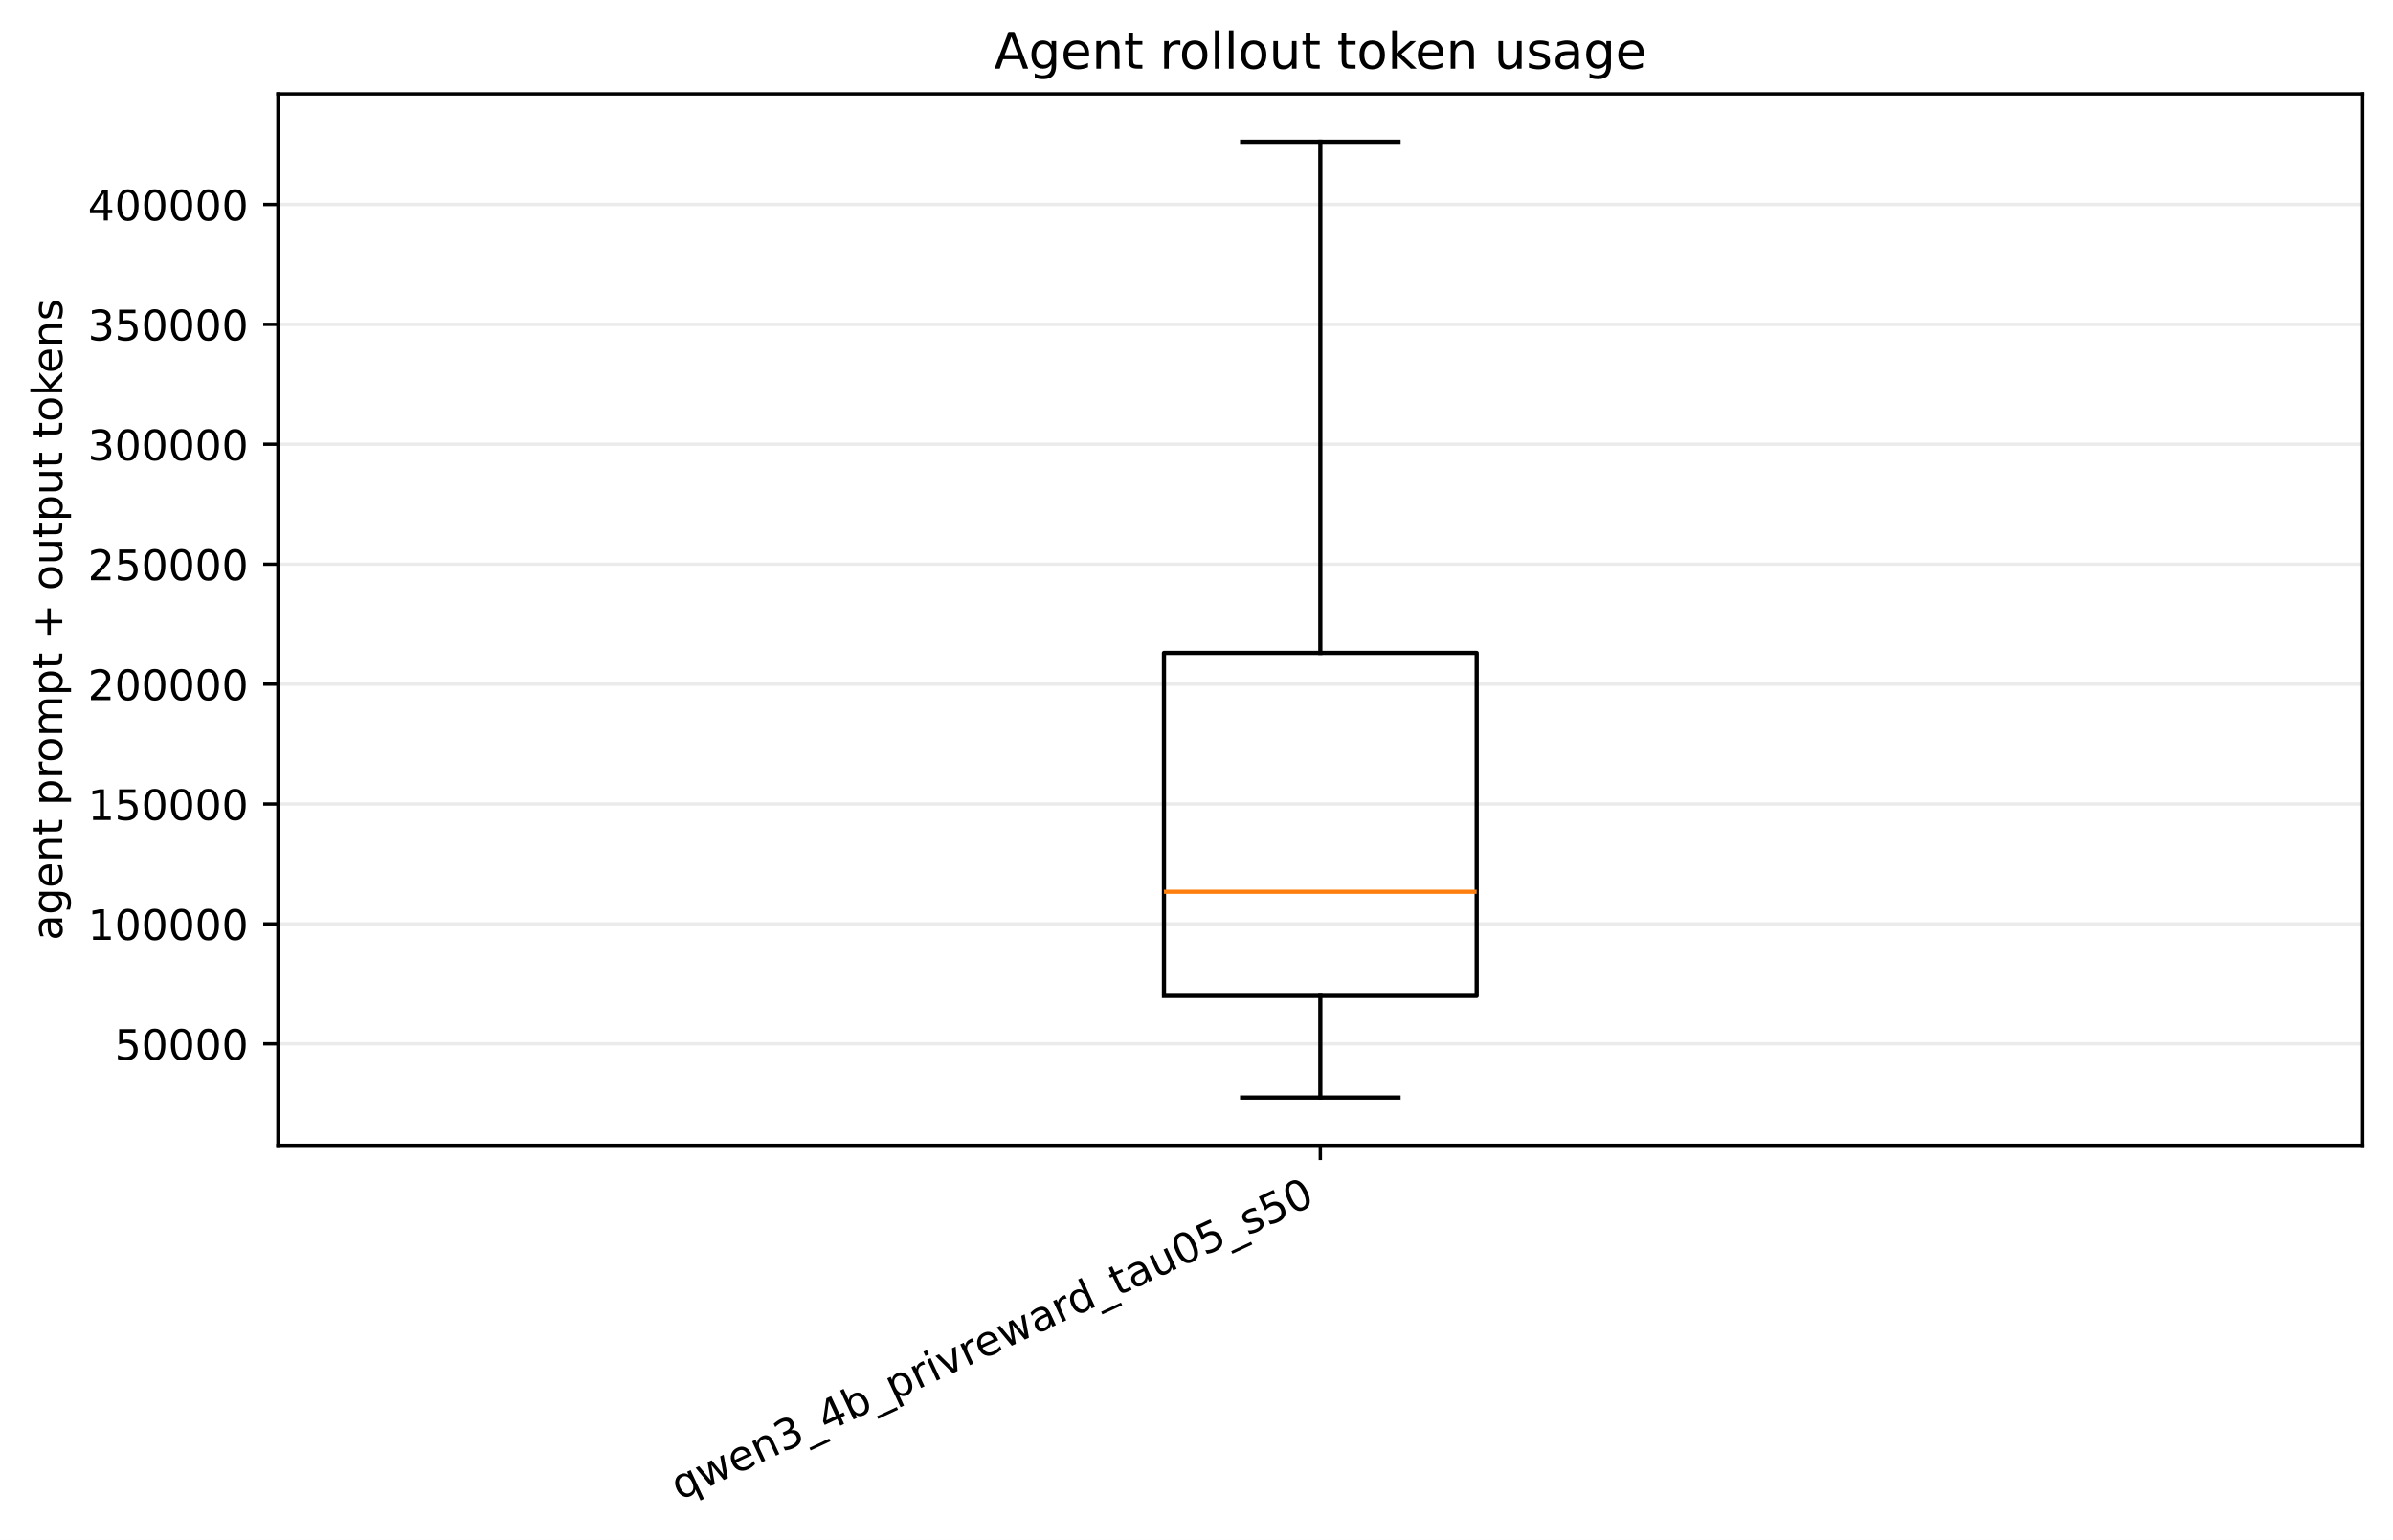
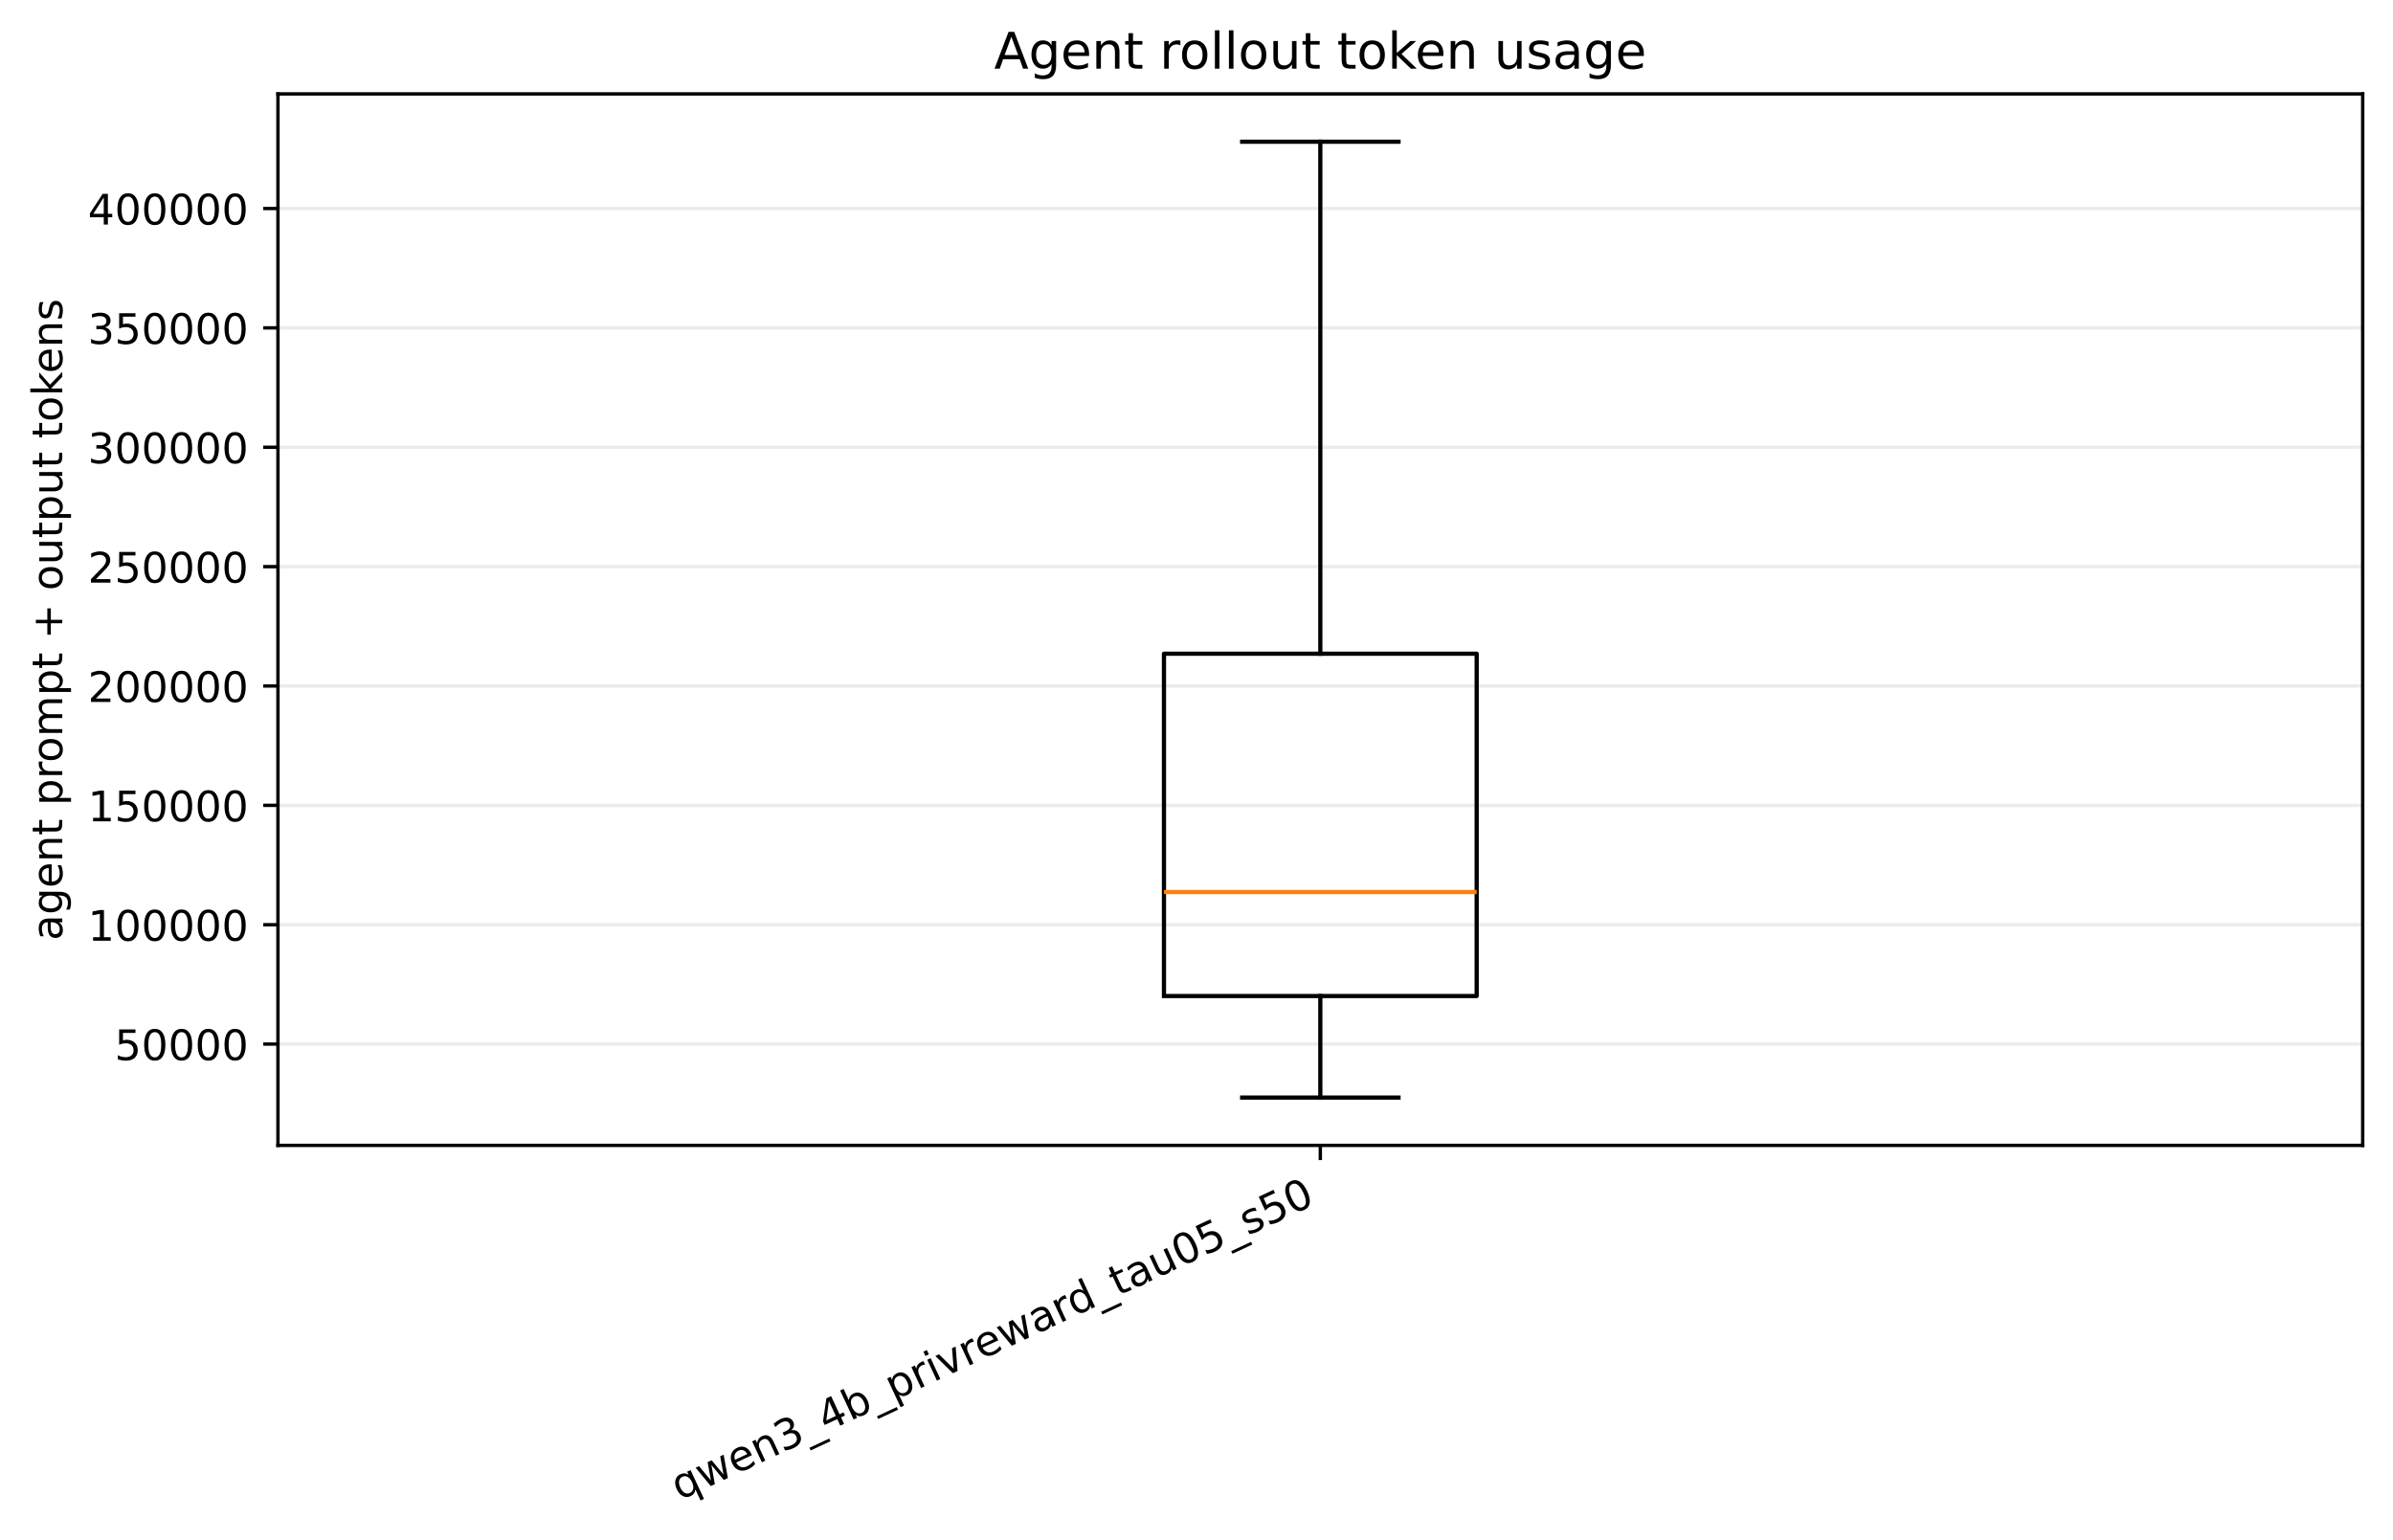
<svg xmlns="http://www.w3.org/2000/svg" xmlns:xlink="http://www.w3.org/1999/xlink" width="568.683pt" height="365.984pt" viewBox="0 0 568.683 365.984" version="1.1">
  <defs>
    <style type="text/css">*{stroke-linejoin: round; stroke-linecap: butt}</style>
  </defs>
  <g id="figure_1">
    <g id="patch_1">
      <path d="M 0 365.984 L 568.683 365.984 L 568.683 0 L 0 0 z " style="fill: #ffffff" />
    </g>
    <g id="axes_1">
      <g id="patch_2">
        <path d="M 66.053 272.217 L 561.483 272.217 L 561.483 22.318 L 66.053 22.318 z " style="fill: #ffffff" />
      </g>
      <g id="matplotlib.axis_1">
        <g id="xtick_1">
          <g id="line2d_1">
            <defs>
-               <path id="m3a025c4cd1" d="M 0 0 L 0 3.5 " style="stroke: #000000; stroke-width: 0.8" />
+               <path id="m75b7d7030b" d="M 0 0 L 0 3.5 " style="stroke: #000000; stroke-width: 0.8" />
            </defs>
            <g>
-               <use xlink:href="#m3a025c4cd1" x="313.768" y="272.217" style="stroke: #000000; stroke-width: 0.8" />
+               <use xlink:href="#m75b7d7030b" x="313.768" y="272.217" style="stroke: #000000; stroke-width: 0.8" />
            </g>
          </g>
          <g id="text_1">
            <g transform="translate(161.4891 356.6474) rotate(-25) scale(0.1 -0.1)">
              <defs>
                <path id="DejaVuSans-71" d="M 947 1747 Q 947 1113 1208 752 Q 1469 391 1925 391 Q 2381 391 2643 752 Q 2906 1113 2906 1747 Q 2906 2381 2643 2742 Q 2381 3103 1925 3103 Q 1469 3103 1208 2742 Q 947 2381 947 1747 z M 2906 525 Q 2725 213 2448 61 Q 2172 -91 1784 -91 Q 1150 -91 751 415 Q 353 922 353 1747 Q 353 2572 751 3078 Q 1150 3584 1784 3584 Q 2172 3584 2448 3432 Q 2725 3281 2906 2969 L 2906 3500 L 3481 3500 L 3481 -1331 L 2906 -1331 L 2906 525 z " transform="scale(0.015625)" />
                <path id="DejaVuSans-77" d="M 269 3500 L 844 3500 L 1563 769 L 2278 3500 L 2956 3500 L 3675 769 L 4391 3500 L 4966 3500 L 4050 0 L 3372 0 L 2619 2869 L 1863 0 L 1184 0 L 269 3500 z " transform="scale(0.015625)" />
                <path id="DejaVuSans-65" d="M 3597 1894 L 3597 1613 L 953 1613 Q 991 1019 1311 708 Q 1631 397 2203 397 Q 2534 397 2845 478 Q 3156 559 3463 722 L 3463 178 Q 3153 47 2828 -22 Q 2503 -91 2169 -91 Q 1331 -91 842 396 Q 353 884 353 1716 Q 353 2575 817 3079 Q 1281 3584 2069 3584 Q 2775 3584 3186 3129 Q 3597 2675 3597 1894 z M 3022 2063 Q 3016 2534 2758 2815 Q 2500 3097 2075 3097 Q 1594 3097 1305 2825 Q 1016 2553 972 2059 L 3022 2063 z " transform="scale(0.015625)" />
                <path id="DejaVuSans-6e" d="M 3513 2113 L 3513 0 L 2938 0 L 2938 2094 Q 2938 2591 2744 2837 Q 2550 3084 2163 3084 Q 1697 3084 1428 2787 Q 1159 2491 1159 1978 L 1159 0 L 581 0 L 581 3500 L 1159 3500 L 1159 2956 Q 1366 3272 1645 3428 Q 1925 3584 2291 3584 Q 2894 3584 3203 3211 Q 3513 2838 3513 2113 z " transform="scale(0.015625)" />
                <path id="DejaVuSans-33" d="M 2597 2516 Q 3050 2419 3304 2112 Q 3559 1806 3559 1356 Q 3559 666 3084 287 Q 2609 -91 1734 -91 Q 1441 -91 1130 -33 Q 819 25 488 141 L 488 750 Q 750 597 1062 519 Q 1375 441 1716 441 Q 2309 441 2620 675 Q 2931 909 2931 1356 Q 2931 1769 2642 2001 Q 2353 2234 1838 2234 L 1294 2234 L 1294 2753 L 1863 2753 Q 2328 2753 2575 2939 Q 2822 3125 2822 3475 Q 2822 3834 2567 4026 Q 2313 4219 1838 4219 Q 1578 4219 1281 4162 Q 984 4106 628 3988 L 628 4550 Q 988 4650 1302 4700 Q 1616 4750 1894 4750 Q 2613 4750 3031 4423 Q 3450 4097 3450 3541 Q 3450 3153 3228 2886 Q 3006 2619 2597 2516 z " transform="scale(0.015625)" />
                <path id="DejaVuSans-5f" d="M 3263 -1063 L 3263 -1509 L -63 -1509 L -63 -1063 L 3263 -1063 z " transform="scale(0.015625)" />
                <path id="DejaVuSans-34" d="M 2419 4116 L 825 1625 L 2419 1625 L 2419 4116 z M 2253 4666 L 3047 4666 L 3047 1625 L 3713 1625 L 3713 1100 L 3047 1100 L 3047 0 L 2419 0 L 2419 1100 L 313 1100 L 313 1709 L 2253 4666 z " transform="scale(0.015625)" />
                <path id="DejaVuSans-62" d="M 3116 1747 Q 3116 2381 2855 2742 Q 2594 3103 2138 3103 Q 1681 3103 1420 2742 Q 1159 2381 1159 1747 Q 1159 1113 1420 752 Q 1681 391 2138 391 Q 2594 391 2855 752 Q 3116 1113 3116 1747 z M 1159 2969 Q 1341 3281 1617 3432 Q 1894 3584 2278 3584 Q 2916 3584 3314 3078 Q 3713 2572 3713 1747 Q 3713 922 3314 415 Q 2916 -91 2278 -91 Q 1894 -91 1617 61 Q 1341 213 1159 525 L 1159 0 L 581 0 L 581 4863 L 1159 4863 L 1159 2969 z " transform="scale(0.015625)" />
                <path id="DejaVuSans-70" d="M 1159 525 L 1159 -1331 L 581 -1331 L 581 3500 L 1159 3500 L 1159 2969 Q 1341 3281 1617 3432 Q 1894 3584 2278 3584 Q 2916 3584 3314 3078 Q 3713 2572 3713 1747 Q 3713 922 3314 415 Q 2916 -91 2278 -91 Q 1894 -91 1617 61 Q 1341 213 1159 525 z M 3116 1747 Q 3116 2381 2855 2742 Q 2594 3103 2138 3103 Q 1681 3103 1420 2742 Q 1159 2381 1159 1747 Q 1159 1113 1420 752 Q 1681 391 2138 391 Q 2594 391 2855 752 Q 3116 1113 3116 1747 z " transform="scale(0.015625)" />
                <path id="DejaVuSans-72" d="M 2631 2963 Q 2534 3019 2420 3045 Q 2306 3072 2169 3072 Q 1681 3072 1420 2755 Q 1159 2438 1159 1844 L 1159 0 L 581 0 L 581 3500 L 1159 3500 L 1159 2956 Q 1341 3275 1631 3429 Q 1922 3584 2338 3584 Q 2397 3584 2469 3576 Q 2541 3569 2628 3553 L 2631 2963 z " transform="scale(0.015625)" />
                <path id="DejaVuSans-69" d="M 603 3500 L 1178 3500 L 1178 0 L 603 0 L 603 3500 z M 603 4863 L 1178 4863 L 1178 4134 L 603 4134 L 603 4863 z " transform="scale(0.015625)" />
                <path id="DejaVuSans-76" d="M 191 3500 L 800 3500 L 1894 563 L 2988 3500 L 3597 3500 L 2284 0 L 1503 0 L 191 3500 z " transform="scale(0.015625)" />
                <path id="DejaVuSans-61" d="M 2194 1759 Q 1497 1759 1228 1600 Q 959 1441 959 1056 Q 959 750 1161 570 Q 1363 391 1709 391 Q 2188 391 2477 730 Q 2766 1069 2766 1631 L 2766 1759 L 2194 1759 z M 3341 1997 L 3341 0 L 2766 0 L 2766 531 Q 2569 213 2275 61 Q 1981 -91 1556 -91 Q 1019 -91 701 211 Q 384 513 384 1019 Q 384 1609 779 1909 Q 1175 2209 1959 2209 L 2766 2209 L 2766 2266 Q 2766 2663 2505 2880 Q 2244 3097 1772 3097 Q 1472 3097 1187 3025 Q 903 2953 641 2809 L 641 3341 Q 956 3463 1253 3523 Q 1550 3584 1831 3584 Q 2591 3584 2966 3190 Q 3341 2797 3341 1997 z " transform="scale(0.015625)" />
                <path id="DejaVuSans-64" d="M 2906 2969 L 2906 4863 L 3481 4863 L 3481 0 L 2906 0 L 2906 525 Q 2725 213 2448 61 Q 2172 -91 1784 -91 Q 1150 -91 751 415 Q 353 922 353 1747 Q 353 2572 751 3078 Q 1150 3584 1784 3584 Q 2172 3584 2448 3432 Q 2725 3281 2906 2969 z M 947 1747 Q 947 1113 1208 752 Q 1469 391 1925 391 Q 2381 391 2643 752 Q 2906 1113 2906 1747 Q 2906 2381 2643 2742 Q 2381 3103 1925 3103 Q 1469 3103 1208 2742 Q 947 2381 947 1747 z " transform="scale(0.015625)" />
                <path id="DejaVuSans-74" d="M 1172 4494 L 1172 3500 L 2356 3500 L 2356 3053 L 1172 3053 L 1172 1153 Q 1172 725 1289 603 Q 1406 481 1766 481 L 2356 481 L 2356 0 L 1766 0 Q 1100 0 847 248 Q 594 497 594 1153 L 594 3053 L 172 3053 L 172 3500 L 594 3500 L 594 4494 L 1172 4494 z " transform="scale(0.015625)" />
                <path id="DejaVuSans-75" d="M 544 1381 L 544 3500 L 1119 3500 L 1119 1403 Q 1119 906 1312 657 Q 1506 409 1894 409 Q 2359 409 2629 706 Q 2900 1003 2900 1516 L 2900 3500 L 3475 3500 L 3475 0 L 2900 0 L 2900 538 Q 2691 219 2414 64 Q 2138 -91 1772 -91 Q 1169 -91 856 284 Q 544 659 544 1381 z M 1991 3584 L 1991 3584 z " transform="scale(0.015625)" />
                <path id="DejaVuSans-30" d="M 2034 4250 Q 1547 4250 1301 3770 Q 1056 3291 1056 2328 Q 1056 1369 1301 889 Q 1547 409 2034 409 Q 2525 409 2770 889 Q 3016 1369 3016 2328 Q 3016 3291 2770 3770 Q 2525 4250 2034 4250 z M 2034 4750 Q 2819 4750 3233 4129 Q 3647 3509 3647 2328 Q 3647 1150 3233 529 Q 2819 -91 2034 -91 Q 1250 -91 836 529 Q 422 1150 422 2328 Q 422 3509 836 4129 Q 1250 4750 2034 4750 z " transform="scale(0.015625)" />
                <path id="DejaVuSans-35" d="M 691 4666 L 3169 4666 L 3169 4134 L 1269 4134 L 1269 2991 Q 1406 3038 1543 3061 Q 1681 3084 1819 3084 Q 2600 3084 3056 2656 Q 3513 2228 3513 1497 Q 3513 744 3044 326 Q 2575 -91 1722 -91 Q 1428 -91 1123 -41 Q 819 9 494 109 L 494 744 Q 775 591 1075 516 Q 1375 441 1709 441 Q 2250 441 2565 725 Q 2881 1009 2881 1497 Q 2881 1984 2565 2268 Q 2250 2553 1709 2553 Q 1456 2553 1204 2497 Q 953 2441 691 2322 L 691 4666 z " transform="scale(0.015625)" />
                <path id="DejaVuSans-73" d="M 2834 3397 L 2834 2853 Q 2591 2978 2328 3040 Q 2066 3103 1784 3103 Q 1356 3103 1142 2972 Q 928 2841 928 2578 Q 928 2378 1081 2264 Q 1234 2150 1697 2047 L 1894 2003 Q 2506 1872 2764 1633 Q 3022 1394 3022 966 Q 3022 478 2636 193 Q 2250 -91 1575 -91 Q 1294 -91 989 -36 Q 684 19 347 128 L 347 722 Q 666 556 975 473 Q 1284 391 1588 391 Q 1994 391 2212 530 Q 2431 669 2431 922 Q 2431 1156 2273 1281 Q 2116 1406 1581 1522 L 1381 1569 Q 847 1681 609 1914 Q 372 2147 372 2553 Q 372 3047 722 3315 Q 1072 3584 1716 3584 Q 2034 3584 2315 3537 Q 2597 3491 2834 3397 z " transform="scale(0.015625)" />
              </defs>
              <use xlink:href="#DejaVuSans-71" />
              <use xlink:href="#DejaVuSans-77" transform="translate(63.47656 0)" />
              <use xlink:href="#DejaVuSans-65" transform="translate(145.2637 0)" />
              <use xlink:href="#DejaVuSans-6e" transform="translate(206.7871 0)" />
              <use xlink:href="#DejaVuSans-33" transform="translate(270.166 0)" />
              <use xlink:href="#DejaVuSans-5f" transform="translate(333.7891 0)" />
              <use xlink:href="#DejaVuSans-34" transform="translate(383.7891 0)" />
              <use xlink:href="#DejaVuSans-62" transform="translate(447.4121 0)" />
              <use xlink:href="#DejaVuSans-5f" transform="translate(510.8887 0)" />
              <use xlink:href="#DejaVuSans-70" transform="translate(560.8887 0)" />
              <use xlink:href="#DejaVuSans-72" transform="translate(624.3652 0)" />
              <use xlink:href="#DejaVuSans-69" transform="translate(665.4785 0)" />
              <use xlink:href="#DejaVuSans-76" transform="translate(693.2617 0)" />
              <use xlink:href="#DejaVuSans-72" transform="translate(752.4414 0)" />
              <use xlink:href="#DejaVuSans-65" transform="translate(791.3047 0)" />
              <use xlink:href="#DejaVuSans-77" transform="translate(852.8281 0)" />
              <use xlink:href="#DejaVuSans-61" transform="translate(934.6152 0)" />
              <use xlink:href="#DejaVuSans-72" transform="translate(995.8945 0)" />
              <use xlink:href="#DejaVuSans-64" transform="translate(1035.258 0)" />
              <use xlink:href="#DejaVuSans-5f" transform="translate(1098.734 0)" />
              <use xlink:href="#DejaVuSans-74" transform="translate(1148.734 0)" />
              <use xlink:href="#DejaVuSans-61" transform="translate(1187.943 0)" />
              <use xlink:href="#DejaVuSans-75" transform="translate(1249.223 0)" />
              <use xlink:href="#DejaVuSans-30" transform="translate(1312.602 0)" />
              <use xlink:href="#DejaVuSans-35" transform="translate(1376.225 0)" />
              <use xlink:href="#DejaVuSans-5f" transform="translate(1439.848 0)" />
              <use xlink:href="#DejaVuSans-73" transform="translate(1489.848 0)" />
              <use xlink:href="#DejaVuSans-35" transform="translate(1541.947 0)" />
              <use xlink:href="#DejaVuSans-30" transform="translate(1605.57 0)" />
            </g>
          </g>
        </g>
      </g>
      <g id="matplotlib.axis_2">
        <g id="ytick_1">
          <g id="line2d_2">
-             <path d="M 66.053 248.084 L 561.483 248.084 " clip-path="url(#p394b39d07f)" style="fill: none; stroke: #b0b0b0; stroke-opacity: 0.25; stroke-width: 0.8; stroke-linecap: square" />
+             <path d="M 66.053 248.143 L 561.483 248.143 " clip-path="url(#pa375375f99)" style="fill: none; stroke: #b0b0b0; stroke-opacity: 0.25; stroke-width: 0.8; stroke-linecap: square" />
          </g>
          <g id="line2d_3">
            <defs>
-               <path id="mda848506c3" d="M 0 0 L -3.5 0 " style="stroke: #000000; stroke-width: 0.8" />
+               <path id="m1d0496a41f" d="M 0 0 L -3.5 0 " style="stroke: #000000; stroke-width: 0.8" />
            </defs>
            <g>
-               <use xlink:href="#mda848506c3" x="66.053" y="248.084" style="stroke: #000000; stroke-width: 0.8" />
+               <use xlink:href="#m1d0496a41f" x="66.053" y="248.143" style="stroke: #000000; stroke-width: 0.8" />
            </g>
          </g>
          <g id="text_2">
-             <g transform="translate(27.24063 251.8835) scale(0.1 -0.1)">
+             <g transform="translate(27.24063 251.9419) scale(0.1 -0.1)">
              <use xlink:href="#DejaVuSans-35" />
              <use xlink:href="#DejaVuSans-30" transform="translate(63.62305 0)" />
              <use xlink:href="#DejaVuSans-30" transform="translate(127.2461 0)" />
              <use xlink:href="#DejaVuSans-30" transform="translate(190.8691 0)" />
              <use xlink:href="#DejaVuSans-30" transform="translate(254.4922 0)" />
            </g>
          </g>
        </g>
        <g id="ytick_2">
          <g id="line2d_4">
-             <path d="M 66.053 219.585 L 561.483 219.585 " clip-path="url(#p394b39d07f)" style="fill: none; stroke: #b0b0b0; stroke-opacity: 0.25; stroke-width: 0.8; stroke-linecap: square" />
+             <path d="M 66.053 219.774 L 561.483 219.774 " clip-path="url(#pa375375f99)" style="fill: none; stroke: #b0b0b0; stroke-opacity: 0.25; stroke-width: 0.8; stroke-linecap: square" />
          </g>
          <g id="line2d_5">
            <g>
-               <use xlink:href="#mda848506c3" x="66.053" y="219.585" style="stroke: #000000; stroke-width: 0.8" />
+               <use xlink:href="#m1d0496a41f" x="66.053" y="219.774" style="stroke: #000000; stroke-width: 0.8" />
            </g>
          </g>
          <g id="text_3">
-             <g transform="translate(20.87813 223.3843) scale(0.1 -0.1)">
+             <g transform="translate(20.87813 223.573) scale(0.1 -0.1)">
              <defs>
                <path id="DejaVuSans-31" d="M 794 531 L 1825 531 L 1825 4091 L 703 3866 L 703 4441 L 1819 4666 L 2450 4666 L 2450 531 L 3481 531 L 3481 0 L 794 0 L 794 531 z " transform="scale(0.015625)" />
              </defs>
              <use xlink:href="#DejaVuSans-31" />
              <use xlink:href="#DejaVuSans-30" transform="translate(63.62305 0)" />
              <use xlink:href="#DejaVuSans-30" transform="translate(127.2461 0)" />
              <use xlink:href="#DejaVuSans-30" transform="translate(190.8691 0)" />
              <use xlink:href="#DejaVuSans-30" transform="translate(254.4922 0)" />
              <use xlink:href="#DejaVuSans-30" transform="translate(318.1152 0)" />
            </g>
          </g>
        </g>
        <g id="ytick_3">
          <g id="line2d_6">
-             <path d="M 66.053 191.086 L 561.483 191.086 " clip-path="url(#p394b39d07f)" style="fill: none; stroke: #b0b0b0; stroke-opacity: 0.25; stroke-width: 0.8; stroke-linecap: square" />
+             <path d="M 66.053 191.405 L 561.483 191.405 " clip-path="url(#pa375375f99)" style="fill: none; stroke: #b0b0b0; stroke-opacity: 0.25; stroke-width: 0.8; stroke-linecap: square" />
          </g>
          <g id="line2d_7">
            <g>
-               <use xlink:href="#mda848506c3" x="66.053" y="191.086" style="stroke: #000000; stroke-width: 0.8" />
+               <use xlink:href="#m1d0496a41f" x="66.053" y="191.405" style="stroke: #000000; stroke-width: 0.8" />
            </g>
          </g>
          <g id="text_4">
-             <g transform="translate(20.87813 194.8852) scale(0.1 -0.1)">
+             <g transform="translate(20.87813 195.2041) scale(0.1 -0.1)">
              <use xlink:href="#DejaVuSans-31" />
              <use xlink:href="#DejaVuSans-35" transform="translate(63.62305 0)" />
              <use xlink:href="#DejaVuSans-30" transform="translate(127.2461 0)" />
              <use xlink:href="#DejaVuSans-30" transform="translate(190.8691 0)" />
              <use xlink:href="#DejaVuSans-30" transform="translate(254.4922 0)" />
              <use xlink:href="#DejaVuSans-30" transform="translate(318.1152 0)" />
            </g>
          </g>
        </g>
        <g id="ytick_4">
          <g id="line2d_8">
-             <path d="M 66.053 162.587 L 561.483 162.587 " clip-path="url(#p394b39d07f)" style="fill: none; stroke: #b0b0b0; stroke-opacity: 0.25; stroke-width: 0.8; stroke-linecap: square" />
+             <path d="M 66.053 163.036 L 561.483 163.036 " clip-path="url(#pa375375f99)" style="fill: none; stroke: #b0b0b0; stroke-opacity: 0.25; stroke-width: 0.8; stroke-linecap: square" />
          </g>
          <g id="line2d_9">
            <g>
-               <use xlink:href="#mda848506c3" x="66.053" y="162.587" style="stroke: #000000; stroke-width: 0.8" />
+               <use xlink:href="#m1d0496a41f" x="66.053" y="163.036" style="stroke: #000000; stroke-width: 0.8" />
            </g>
          </g>
          <g id="text_5">
-             <g transform="translate(20.87813 166.386) scale(0.1 -0.1)">
+             <g transform="translate(20.87813 166.8352) scale(0.1 -0.1)">
              <defs>
                <path id="DejaVuSans-32" d="M 1228 531 L 3431 531 L 3431 0 L 469 0 L 469 531 Q 828 903 1448 1529 Q 2069 2156 2228 2338 Q 2531 2678 2651 2914 Q 2772 3150 2772 3378 Q 2772 3750 2511 3984 Q 2250 4219 1831 4219 Q 1534 4219 1204 4116 Q 875 4013 500 3803 L 500 4441 Q 881 4594 1212 4672 Q 1544 4750 1819 4750 Q 2544 4750 2975 4387 Q 3406 4025 3406 3419 Q 3406 3131 3298 2873 Q 3191 2616 2906 2266 Q 2828 2175 2409 1742 Q 1991 1309 1228 531 z " transform="scale(0.015625)" />
              </defs>
              <use xlink:href="#DejaVuSans-32" />
              <use xlink:href="#DejaVuSans-30" transform="translate(63.62305 0)" />
              <use xlink:href="#DejaVuSans-30" transform="translate(127.2461 0)" />
              <use xlink:href="#DejaVuSans-30" transform="translate(190.8691 0)" />
              <use xlink:href="#DejaVuSans-30" transform="translate(254.4922 0)" />
              <use xlink:href="#DejaVuSans-30" transform="translate(318.1152 0)" />
            </g>
          </g>
        </g>
        <g id="ytick_5">
          <g id="line2d_10">
-             <path d="M 66.053 134.088 L 561.483 134.088 " clip-path="url(#p394b39d07f)" style="fill: none; stroke: #b0b0b0; stroke-opacity: 0.25; stroke-width: 0.8; stroke-linecap: square" />
+             <path d="M 66.053 134.667 L 561.483 134.667 " clip-path="url(#pa375375f99)" style="fill: none; stroke: #b0b0b0; stroke-opacity: 0.25; stroke-width: 0.8; stroke-linecap: square" />
          </g>
          <g id="line2d_11">
            <g>
-               <use xlink:href="#mda848506c3" x="66.053" y="134.088" style="stroke: #000000; stroke-width: 0.8" />
+               <use xlink:href="#m1d0496a41f" x="66.053" y="134.667" style="stroke: #000000; stroke-width: 0.8" />
            </g>
          </g>
          <g id="text_6">
-             <g transform="translate(20.87813 137.8869) scale(0.1 -0.1)">
+             <g transform="translate(20.87813 138.4663) scale(0.1 -0.1)">
              <use xlink:href="#DejaVuSans-32" />
              <use xlink:href="#DejaVuSans-35" transform="translate(63.62305 0)" />
              <use xlink:href="#DejaVuSans-30" transform="translate(127.2461 0)" />
              <use xlink:href="#DejaVuSans-30" transform="translate(190.8691 0)" />
              <use xlink:href="#DejaVuSans-30" transform="translate(254.4922 0)" />
              <use xlink:href="#DejaVuSans-30" transform="translate(318.1152 0)" />
            </g>
          </g>
        </g>
        <g id="ytick_6">
          <g id="line2d_12">
-             <path d="M 66.053 105.588 L 561.483 105.588 " clip-path="url(#p394b39d07f)" style="fill: none; stroke: #b0b0b0; stroke-opacity: 0.25; stroke-width: 0.8; stroke-linecap: square" />
+             <path d="M 66.053 106.298 L 561.483 106.298 " clip-path="url(#pa375375f99)" style="fill: none; stroke: #b0b0b0; stroke-opacity: 0.25; stroke-width: 0.8; stroke-linecap: square" />
          </g>
          <g id="line2d_13">
            <g>
-               <use xlink:href="#mda848506c3" x="66.053" y="105.588" style="stroke: #000000; stroke-width: 0.8" />
+               <use xlink:href="#m1d0496a41f" x="66.053" y="106.298" style="stroke: #000000; stroke-width: 0.8" />
            </g>
          </g>
          <g id="text_7">
-             <g transform="translate(20.87813 109.3877) scale(0.1 -0.1)">
+             <g transform="translate(20.87813 110.0974) scale(0.1 -0.1)">
              <use xlink:href="#DejaVuSans-33" />
              <use xlink:href="#DejaVuSans-30" transform="translate(63.62305 0)" />
              <use xlink:href="#DejaVuSans-30" transform="translate(127.2461 0)" />
              <use xlink:href="#DejaVuSans-30" transform="translate(190.8691 0)" />
              <use xlink:href="#DejaVuSans-30" transform="translate(254.4922 0)" />
              <use xlink:href="#DejaVuSans-30" transform="translate(318.1152 0)" />
            </g>
          </g>
        </g>
        <g id="ytick_7">
          <g id="line2d_14">
-             <path d="M 66.053 77.089 L 561.483 77.089 " clip-path="url(#p394b39d07f)" style="fill: none; stroke: #b0b0b0; stroke-opacity: 0.25; stroke-width: 0.8; stroke-linecap: square" />
+             <path d="M 66.053 77.929 L 561.483 77.929 " clip-path="url(#pa375375f99)" style="fill: none; stroke: #b0b0b0; stroke-opacity: 0.25; stroke-width: 0.8; stroke-linecap: square" />
          </g>
          <g id="line2d_15">
            <g>
-               <use xlink:href="#mda848506c3" x="66.053" y="77.089" style="stroke: #000000; stroke-width: 0.8" />
+               <use xlink:href="#m1d0496a41f" x="66.053" y="77.929" style="stroke: #000000; stroke-width: 0.8" />
            </g>
          </g>
          <g id="text_8">
-             <g transform="translate(20.87813 80.88856) scale(0.1 -0.1)">
+             <g transform="translate(20.87813 81.72845) scale(0.1 -0.1)">
              <use xlink:href="#DejaVuSans-33" />
              <use xlink:href="#DejaVuSans-35" transform="translate(63.62305 0)" />
              <use xlink:href="#DejaVuSans-30" transform="translate(127.2461 0)" />
              <use xlink:href="#DejaVuSans-30" transform="translate(190.8691 0)" />
              <use xlink:href="#DejaVuSans-30" transform="translate(254.4922 0)" />
              <use xlink:href="#DejaVuSans-30" transform="translate(318.1152 0)" />
            </g>
          </g>
        </g>
        <g id="ytick_8">
          <g id="line2d_16">
-             <path d="M 66.053 48.59 L 561.483 48.59 " clip-path="url(#p394b39d07f)" style="fill: none; stroke: #b0b0b0; stroke-opacity: 0.25; stroke-width: 0.8; stroke-linecap: square" />
+             <path d="M 66.053 49.56 L 561.483 49.56 " clip-path="url(#pa375375f99)" style="fill: none; stroke: #b0b0b0; stroke-opacity: 0.25; stroke-width: 0.8; stroke-linecap: square" />
          </g>
          <g id="line2d_17">
            <g>
-               <use xlink:href="#mda848506c3" x="66.053" y="48.59" style="stroke: #000000; stroke-width: 0.8" />
+               <use xlink:href="#m1d0496a41f" x="66.053" y="49.56" style="stroke: #000000; stroke-width: 0.8" />
            </g>
          </g>
          <g id="text_9">
-             <g transform="translate(20.87813 52.3894) scale(0.1 -0.1)">
+             <g transform="translate(20.87813 53.35955) scale(0.1 -0.1)">
              <use xlink:href="#DejaVuSans-34" />
              <use xlink:href="#DejaVuSans-30" transform="translate(63.62305 0)" />
              <use xlink:href="#DejaVuSans-30" transform="translate(127.2461 0)" />
              <use xlink:href="#DejaVuSans-30" transform="translate(190.8691 0)" />
              <use xlink:href="#DejaVuSans-30" transform="translate(254.4922 0)" />
              <use xlink:href="#DejaVuSans-30" transform="translate(318.1152 0)" />
            </g>
          </g>
        </g>
        <g id="text_10">
          <g transform="translate(14.79844 223.5135) rotate(-90) scale(0.1 -0.1)">
            <defs>
              <path id="DejaVuSans-67" d="M 2906 1791 Q 2906 2416 2648 2759 Q 2391 3103 1925 3103 Q 1463 3103 1205 2759 Q 947 2416 947 1791 Q 947 1169 1205 825 Q 1463 481 1925 481 Q 2391 481 2648 825 Q 2906 1169 2906 1791 z M 3481 434 Q 3481 -459 3084 -895 Q 2688 -1331 1869 -1331 Q 1566 -1331 1297 -1286 Q 1028 -1241 775 -1147 L 775 -588 Q 1028 -725 1275 -790 Q 1522 -856 1778 -856 Q 2344 -856 2625 -561 Q 2906 -266 2906 331 L 2906 616 Q 2728 306 2450 153 Q 2172 0 1784 0 Q 1141 0 747 490 Q 353 981 353 1791 Q 353 2603 747 3093 Q 1141 3584 1784 3584 Q 2172 3584 2450 3431 Q 2728 3278 2906 2969 L 2906 3500 L 3481 3500 L 3481 434 z " transform="scale(0.015625)" />
              <path id="DejaVuSans-20" transform="scale(0.015625)" />
              <path id="DejaVuSans-6f" d="M 1959 3097 Q 1497 3097 1228 2736 Q 959 2375 959 1747 Q 959 1119 1226 758 Q 1494 397 1959 397 Q 2419 397 2687 759 Q 2956 1122 2956 1747 Q 2956 2369 2687 2733 Q 2419 3097 1959 3097 z M 1959 3584 Q 2709 3584 3137 3096 Q 3566 2609 3566 1747 Q 3566 888 3137 398 Q 2709 -91 1959 -91 Q 1206 -91 779 398 Q 353 888 353 1747 Q 353 2609 779 3096 Q 1206 3584 1959 3584 z " transform="scale(0.015625)" />
              <path id="DejaVuSans-6d" d="M 3328 2828 Q 3544 3216 3844 3400 Q 4144 3584 4550 3584 Q 5097 3584 5394 3201 Q 5691 2819 5691 2113 L 5691 0 L 5113 0 L 5113 2094 Q 5113 2597 4934 2840 Q 4756 3084 4391 3084 Q 3944 3084 3684 2787 Q 3425 2491 3425 1978 L 3425 0 L 2847 0 L 2847 2094 Q 2847 2600 2669 2842 Q 2491 3084 2119 3084 Q 1678 3084 1418 2786 Q 1159 2488 1159 1978 L 1159 0 L 581 0 L 581 3500 L 1159 3500 L 1159 2956 Q 1356 3278 1631 3431 Q 1906 3584 2284 3584 Q 2666 3584 2933 3390 Q 3200 3197 3328 2828 z " transform="scale(0.015625)" />
              <path id="DejaVuSans-2b" d="M 2944 4013 L 2944 2272 L 4684 2272 L 4684 1741 L 2944 1741 L 2944 0 L 2419 0 L 2419 1741 L 678 1741 L 678 2272 L 2419 2272 L 2419 4013 L 2944 4013 z " transform="scale(0.015625)" />
              <path id="DejaVuSans-6b" d="M 581 4863 L 1159 4863 L 1159 1991 L 2875 3500 L 3609 3500 L 1753 1863 L 3688 0 L 2938 0 L 1159 1709 L 1159 0 L 581 0 L 581 4863 z " transform="scale(0.015625)" />
            </defs>
            <use xlink:href="#DejaVuSans-61" />
            <use xlink:href="#DejaVuSans-67" transform="translate(61.2793 0)" />
            <use xlink:href="#DejaVuSans-65" transform="translate(124.7559 0)" />
            <use xlink:href="#DejaVuSans-6e" transform="translate(186.2793 0)" />
            <use xlink:href="#DejaVuSans-74" transform="translate(249.6582 0)" />
            <use xlink:href="#DejaVuSans-20" transform="translate(288.8672 0)" />
            <use xlink:href="#DejaVuSans-70" transform="translate(320.6543 0)" />
            <use xlink:href="#DejaVuSans-72" transform="translate(384.1309 0)" />
            <use xlink:href="#DejaVuSans-6f" transform="translate(422.9941 0)" />
            <use xlink:href="#DejaVuSans-6d" transform="translate(484.1758 0)" />
            <use xlink:href="#DejaVuSans-70" transform="translate(581.5879 0)" />
            <use xlink:href="#DejaVuSans-74" transform="translate(645.0645 0)" />
            <use xlink:href="#DejaVuSans-20" transform="translate(684.2734 0)" />
            <use xlink:href="#DejaVuSans-2b" transform="translate(716.0605 0)" />
            <use xlink:href="#DejaVuSans-20" transform="translate(799.8496 0)" />
            <use xlink:href="#DejaVuSans-6f" transform="translate(831.6367 0)" />
            <use xlink:href="#DejaVuSans-75" transform="translate(892.8184 0)" />
            <use xlink:href="#DejaVuSans-74" transform="translate(956.1973 0)" />
            <use xlink:href="#DejaVuSans-70" transform="translate(995.4062 0)" />
            <use xlink:href="#DejaVuSans-75" transform="translate(1058.883 0)" />
            <use xlink:href="#DejaVuSans-74" transform="translate(1122.262 0)" />
            <use xlink:href="#DejaVuSans-20" transform="translate(1161.471 0)" />
            <use xlink:href="#DejaVuSans-74" transform="translate(1193.258 0)" />
            <use xlink:href="#DejaVuSans-6f" transform="translate(1232.467 0)" />
            <use xlink:href="#DejaVuSans-6b" transform="translate(1293.648 0)" />
            <use xlink:href="#DejaVuSans-65" transform="translate(1347.934 0)" />
            <use xlink:href="#DejaVuSans-6e" transform="translate(1409.457 0)" />
            <use xlink:href="#DejaVuSans-73" transform="translate(1472.836 0)" />
          </g>
        </g>
      </g>
      <g id="line2d_18">
-         <path d="M 276.611 236.69 L 350.925 236.69 L 350.925 155.157 L 276.611 155.157 L 276.611 236.69 " clip-path="url(#p394b39d07f)" style="fill: none; stroke: #000000; stroke-linecap: square" />
+         <path d="M 276.611 236.719 L 350.925 236.719 L 350.925 155.365 L 276.611 155.365 L 276.611 236.719 " clip-path="url(#pa375375f99)" style="fill: none; stroke: #000000; stroke-linecap: square" />
      </g>
      <g id="line2d_19">
-         <path d="M 313.768 236.69 L 313.768 260.858 " clip-path="url(#p394b39d07f)" style="fill: none; stroke: #000000; stroke-linecap: square" />
+         <path d="M 313.768 236.719 L 313.768 260.858 " clip-path="url(#pa375375f99)" style="fill: none; stroke: #000000; stroke-linecap: square" />
      </g>
      <g id="line2d_20">
-         <path d="M 313.768 155.157 L 313.768 33.677 " clip-path="url(#p394b39d07f)" style="fill: none; stroke: #000000; stroke-linecap: square" />
+         <path d="M 313.768 155.365 L 313.768 33.677 " clip-path="url(#pa375375f99)" style="fill: none; stroke: #000000; stroke-linecap: square" />
      </g>
      <g id="line2d_21">
-         <path d="M 295.19 260.858 L 332.347 260.858 " clip-path="url(#p394b39d07f)" style="fill: none; stroke: #000000; stroke-linecap: square" />
+         <path d="M 295.19 260.858 L 332.347 260.858 " clip-path="url(#pa375375f99)" style="fill: none; stroke: #000000; stroke-linecap: square" />
      </g>
      <g id="line2d_22">
-         <path d="M 295.19 33.677 L 332.347 33.677 " clip-path="url(#p394b39d07f)" style="fill: none; stroke: #000000; stroke-linecap: square" />
+         <path d="M 295.19 33.677 L 332.347 33.677 " clip-path="url(#pa375375f99)" style="fill: none; stroke: #000000; stroke-linecap: square" />
      </g>
      <g id="line2d_23">
-         <path d="M 276.611 211.926 L 350.925 211.926 " clip-path="url(#p394b39d07f)" style="fill: none; stroke: #ff7f0e" />
+         <path d="M 276.611 212.012 L 350.925 212.012 " clip-path="url(#pa375375f99)" style="fill: none; stroke: #ff7f0e" />
      </g>
      <g id="patch_3">
        <path d="M 66.053 272.217 L 66.053 22.318 " style="fill: none; stroke: #000000; stroke-width: 0.8; stroke-linejoin: miter; stroke-linecap: square" />
      </g>
      <g id="patch_4">
        <path d="M 561.483 272.217 L 561.483 22.318 " style="fill: none; stroke: #000000; stroke-width: 0.8; stroke-linejoin: miter; stroke-linecap: square" />
      </g>
      <g id="patch_5">
        <path d="M 66.053 272.217 L 561.483 272.217 " style="fill: none; stroke: #000000; stroke-width: 0.8; stroke-linejoin: miter; stroke-linecap: square" />
      </g>
      <g id="patch_6">
        <path d="M 66.053 22.318 L 561.483 22.318 " style="fill: none; stroke: #000000; stroke-width: 0.8; stroke-linejoin: miter; stroke-linecap: square" />
      </g>
      <g id="text_11">
        <g transform="translate(236.2444 16.31812) scale(0.12 -0.12)">
          <defs>
            <path id="DejaVuSans-41" d="M 2188 4044 L 1331 1722 L 3047 1722 L 2188 4044 z M 1831 4666 L 2547 4666 L 4325 0 L 3669 0 L 3244 1197 L 1141 1197 L 716 0 L 50 0 L 1831 4666 z " transform="scale(0.015625)" />
            <path id="DejaVuSans-6c" d="M 603 4863 L 1178 4863 L 1178 0 L 603 0 L 603 4863 z " transform="scale(0.015625)" />
          </defs>
          <use xlink:href="#DejaVuSans-41" />
          <use xlink:href="#DejaVuSans-67" transform="translate(68.4082 0)" />
          <use xlink:href="#DejaVuSans-65" transform="translate(131.8848 0)" />
          <use xlink:href="#DejaVuSans-6e" transform="translate(193.4082 0)" />
          <use xlink:href="#DejaVuSans-74" transform="translate(256.7871 0)" />
          <use xlink:href="#DejaVuSans-20" transform="translate(295.9961 0)" />
          <use xlink:href="#DejaVuSans-72" transform="translate(327.7832 0)" />
          <use xlink:href="#DejaVuSans-6f" transform="translate(366.6465 0)" />
          <use xlink:href="#DejaVuSans-6c" transform="translate(427.8281 0)" />
          <use xlink:href="#DejaVuSans-6c" transform="translate(455.6113 0)" />
          <use xlink:href="#DejaVuSans-6f" transform="translate(483.3945 0)" />
          <use xlink:href="#DejaVuSans-75" transform="translate(544.5762 0)" />
          <use xlink:href="#DejaVuSans-74" transform="translate(607.9551 0)" />
          <use xlink:href="#DejaVuSans-20" transform="translate(647.1641 0)" />
          <use xlink:href="#DejaVuSans-74" transform="translate(678.9512 0)" />
          <use xlink:href="#DejaVuSans-6f" transform="translate(718.1602 0)" />
          <use xlink:href="#DejaVuSans-6b" transform="translate(779.3418 0)" />
          <use xlink:href="#DejaVuSans-65" transform="translate(833.627 0)" />
          <use xlink:href="#DejaVuSans-6e" transform="translate(895.1504 0)" />
          <use xlink:href="#DejaVuSans-20" transform="translate(958.5293 0)" />
          <use xlink:href="#DejaVuSans-75" transform="translate(990.3164 0)" />
          <use xlink:href="#DejaVuSans-73" transform="translate(1053.695 0)" />
          <use xlink:href="#DejaVuSans-61" transform="translate(1105.795 0)" />
          <use xlink:href="#DejaVuSans-67" transform="translate(1167.074 0)" />
          <use xlink:href="#DejaVuSans-65" transform="translate(1230.551 0)" />
        </g>
      </g>
    </g>
  </g>
  <defs>
-     <clipPath id="p394b39d07f">
+     <clipPath id="pa375375f99">
      <rect x="66.053" y="22.318" width="495.43" height="249.898" />
    </clipPath>
  </defs>
</svg>
